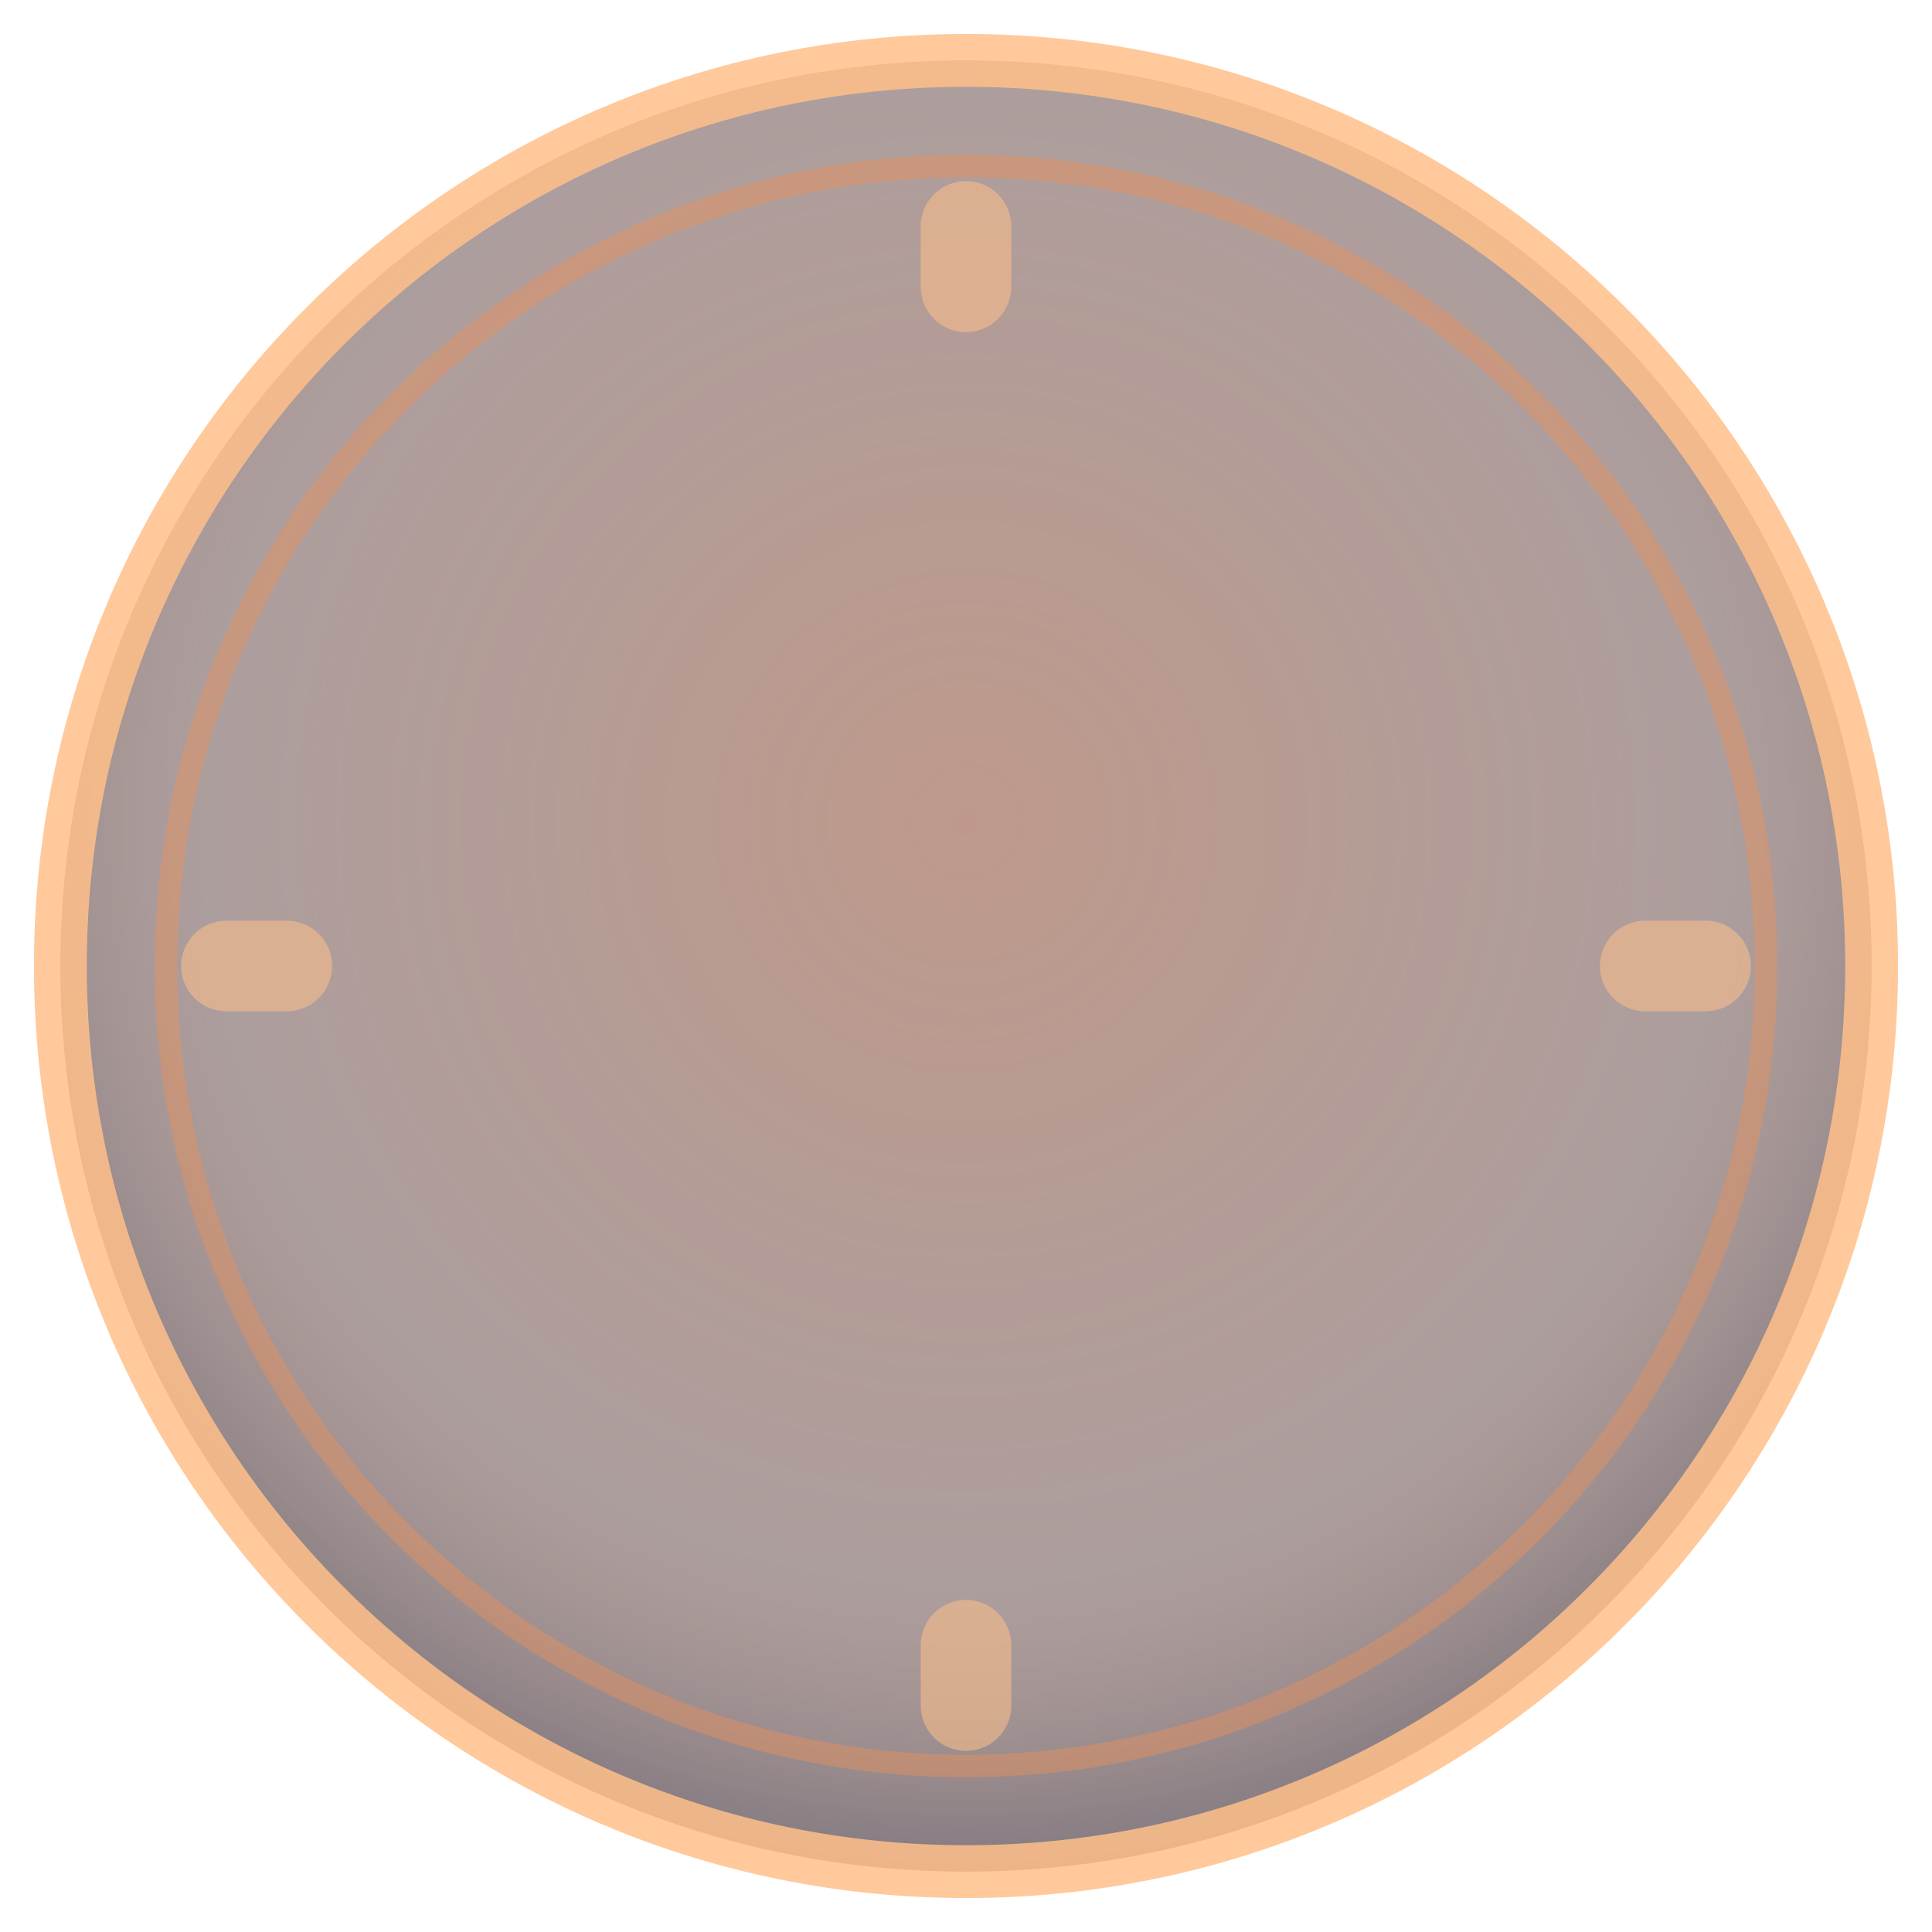
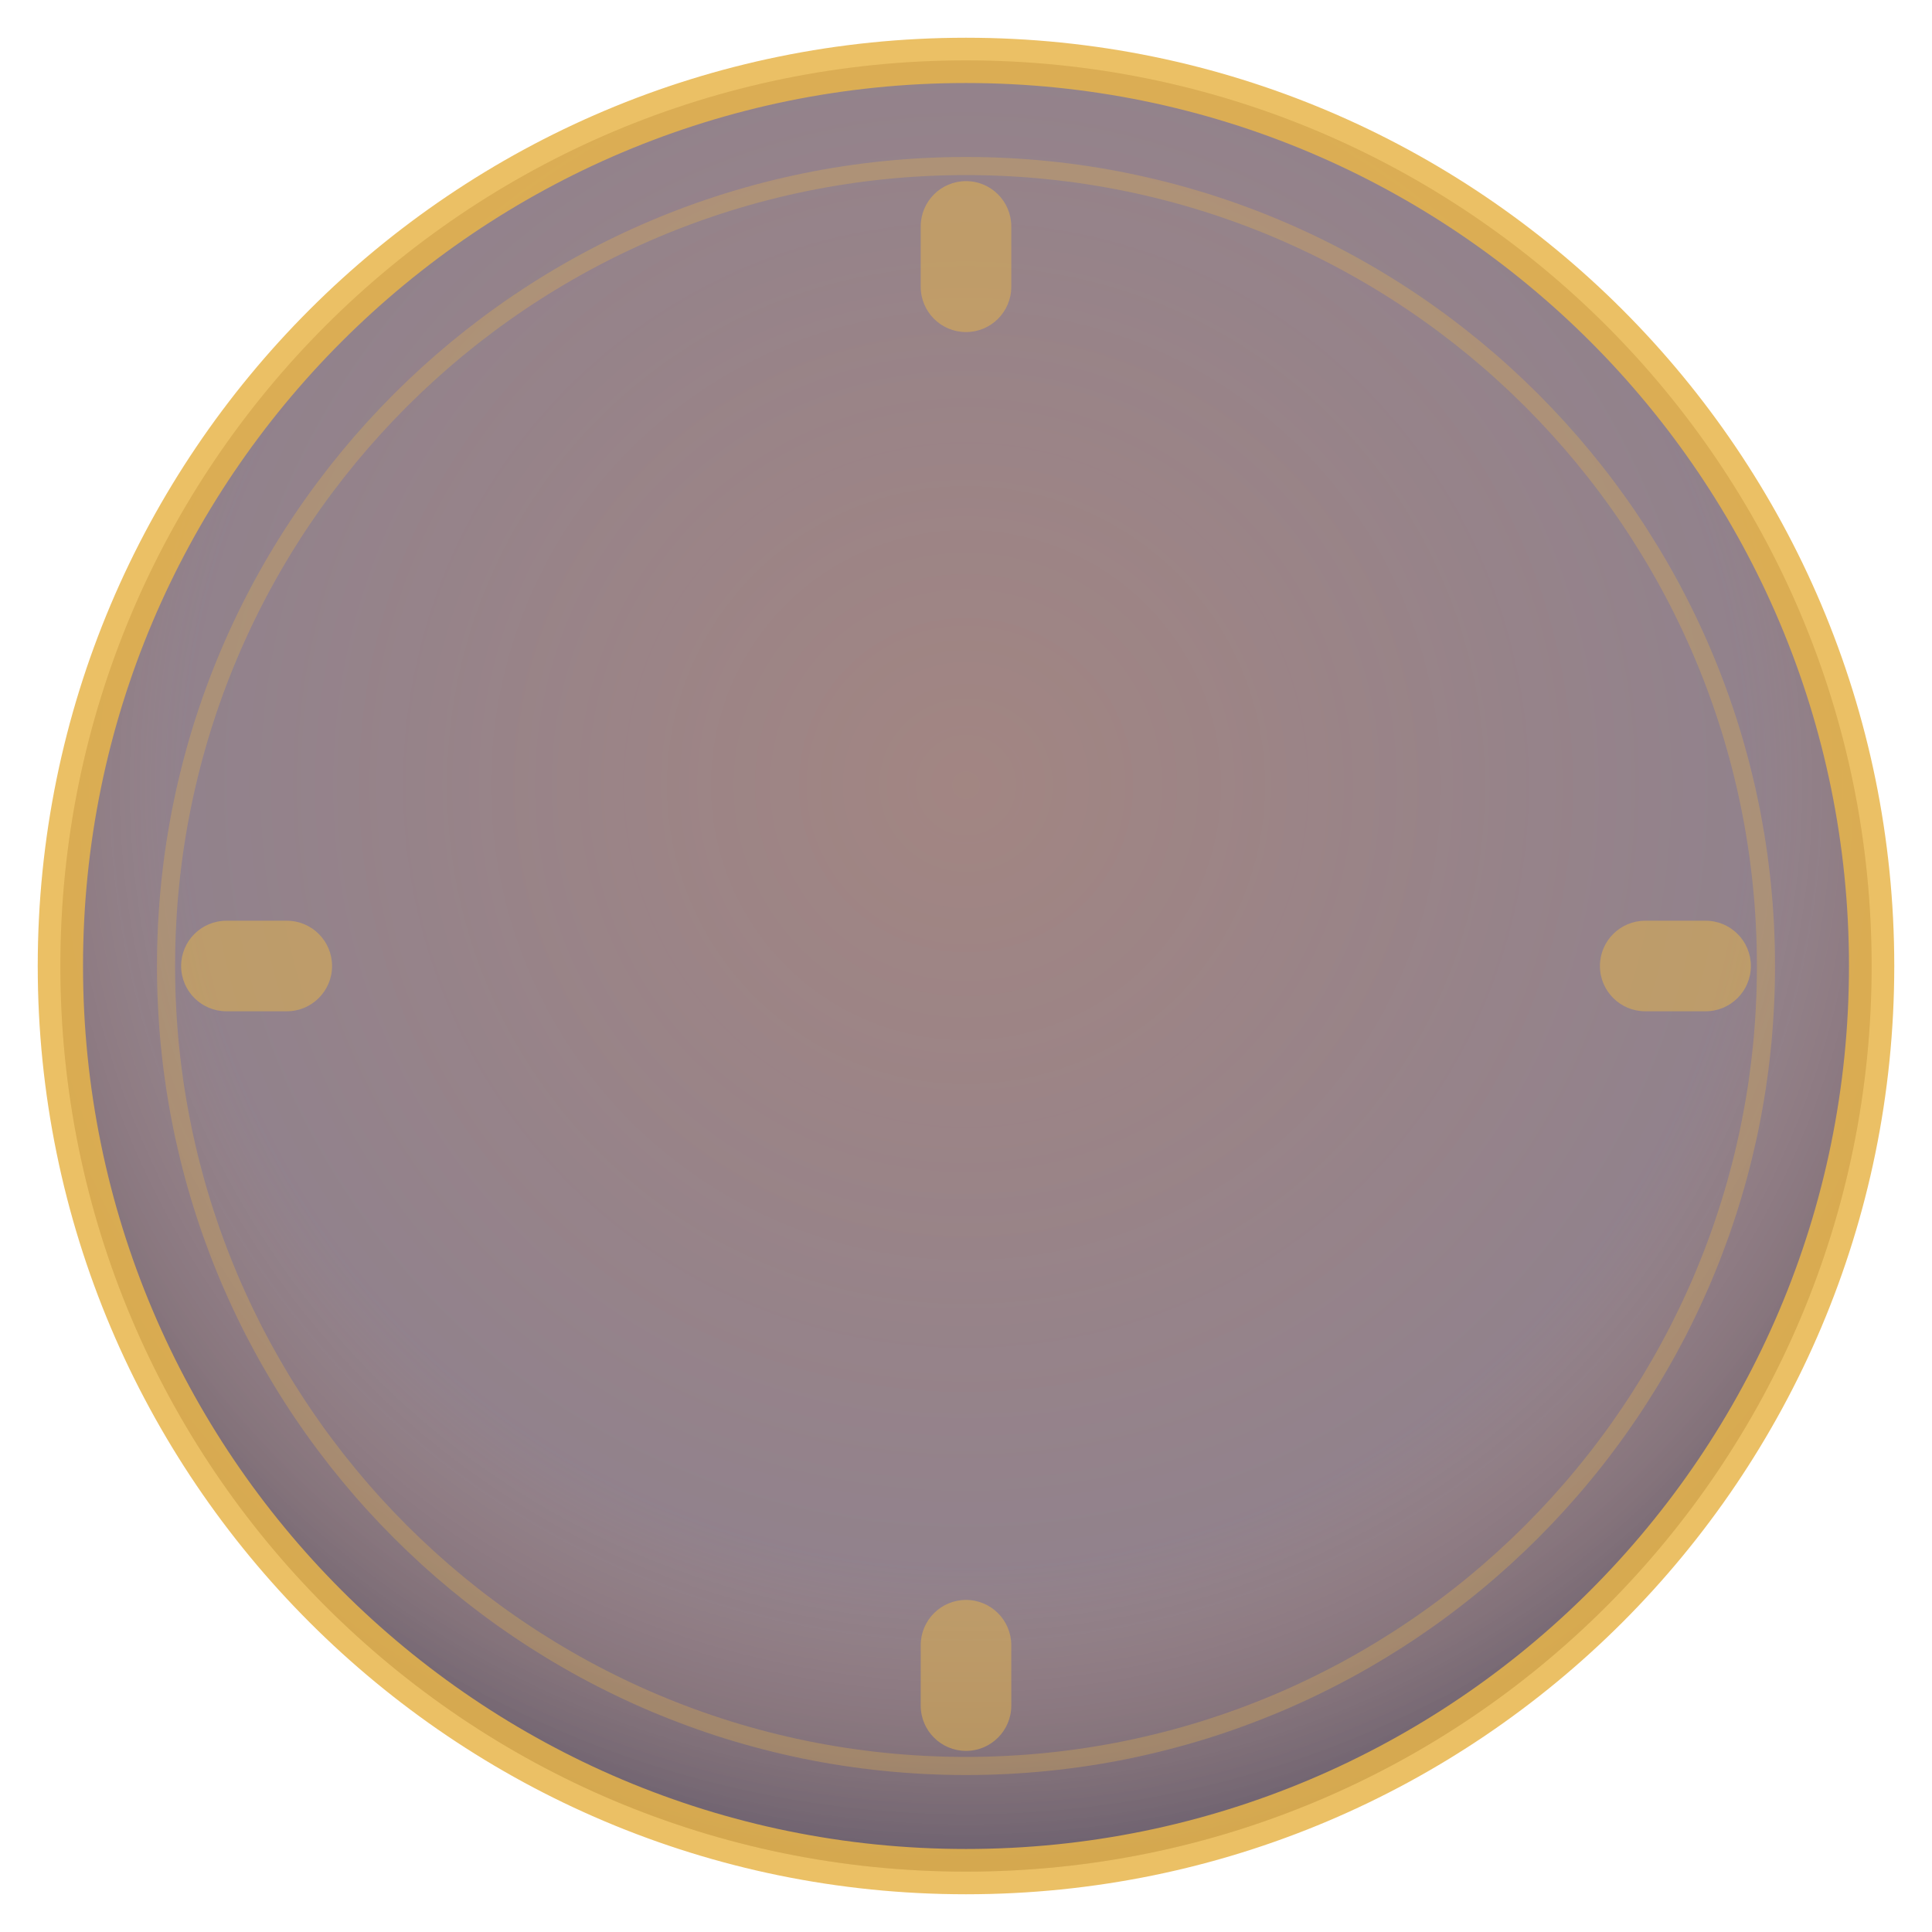
<svg xmlns="http://www.w3.org/2000/svg" viewBox="0 0 128 128">
  <defs>
-     <radialGradient id="g" cx="50%" cy="42%" r="60%">
-       <stop offset="0%" stop-color="#ff8a4a" stop-opacity="0.30" />
-       <stop offset="70%" stop-color="#ff8a4a" stop-opacity="0.10" />
-       <stop offset="100%" stop-color="#0d0618" stop-opacity="0.30" />
+     <radialGradient id="g" cx="50%" cy="40%" r="62%">
+       <stop offset="0%" stop-color="#ff9a4a" stop-opacity="0.22" />
+       <stop offset="70%" stop-color="#ff9a4a" stop-opacity="0.08" />
+       <stop offset="100%" stop-color="#0d0618" stop-opacity="0.34" />
    </radialGradient>
  </defs>
-   <circle cx="64" cy="64" r="60" fill="#0d0618" opacity="0.38" />
+   <circle cx="64" cy="64" r="60" fill="#1a0c2e" opacity="0.52" />
  <circle cx="64" cy="64" r="60" fill="url(#g)" />
-   <circle cx="64" cy="64" r="60" fill="none" stroke="#ffc08a" stroke-width="3.5" opacity="0.85" />
-   <circle cx="64" cy="64" r="53" fill="none" stroke="#e8905a" stroke-width="1.5" opacity="0.45" />
-   <rect x="61" y="12" width="6" height="10" rx="3" fill="#ffc08a" opacity="0.55" transform="rotate(0 64 64)" />
-   <rect x="61" y="12" width="6" height="10" rx="3" fill="#ffc08a" opacity="0.55" transform="rotate(90 64 64)" />
-   <rect x="61" y="12" width="6" height="10" rx="3" fill="#ffc08a" opacity="0.55" transform="rotate(180 64 64)" />
-   <rect x="61" y="12" width="6" height="10" rx="3" fill="#ffc08a" opacity="0.55" transform="rotate(270 64 64)" />
+   <circle cx="64" cy="64" r="60" fill="none" stroke="#e8b54a" stroke-width="3" opacity="0.85" />
+   <circle cx="64" cy="64" r="53" fill="none" stroke="#e8b54a" stroke-width="1.2" opacity="0.30" />
+   <rect x="61" y="12" width="6" height="10" rx="3" fill="#e8b54a" opacity="0.5" transform="rotate(0 64 64)" />
+   <rect x="61" y="12" width="6" height="10" rx="3" fill="#e8b54a" opacity="0.5" transform="rotate(90 64 64)" />
+   <rect x="61" y="12" width="6" height="10" rx="3" fill="#e8b54a" opacity="0.5" transform="rotate(180 64 64)" />
+   <rect x="61" y="12" width="6" height="10" rx="3" fill="#e8b54a" opacity="0.5" transform="rotate(270 64 64)" />
</svg>
